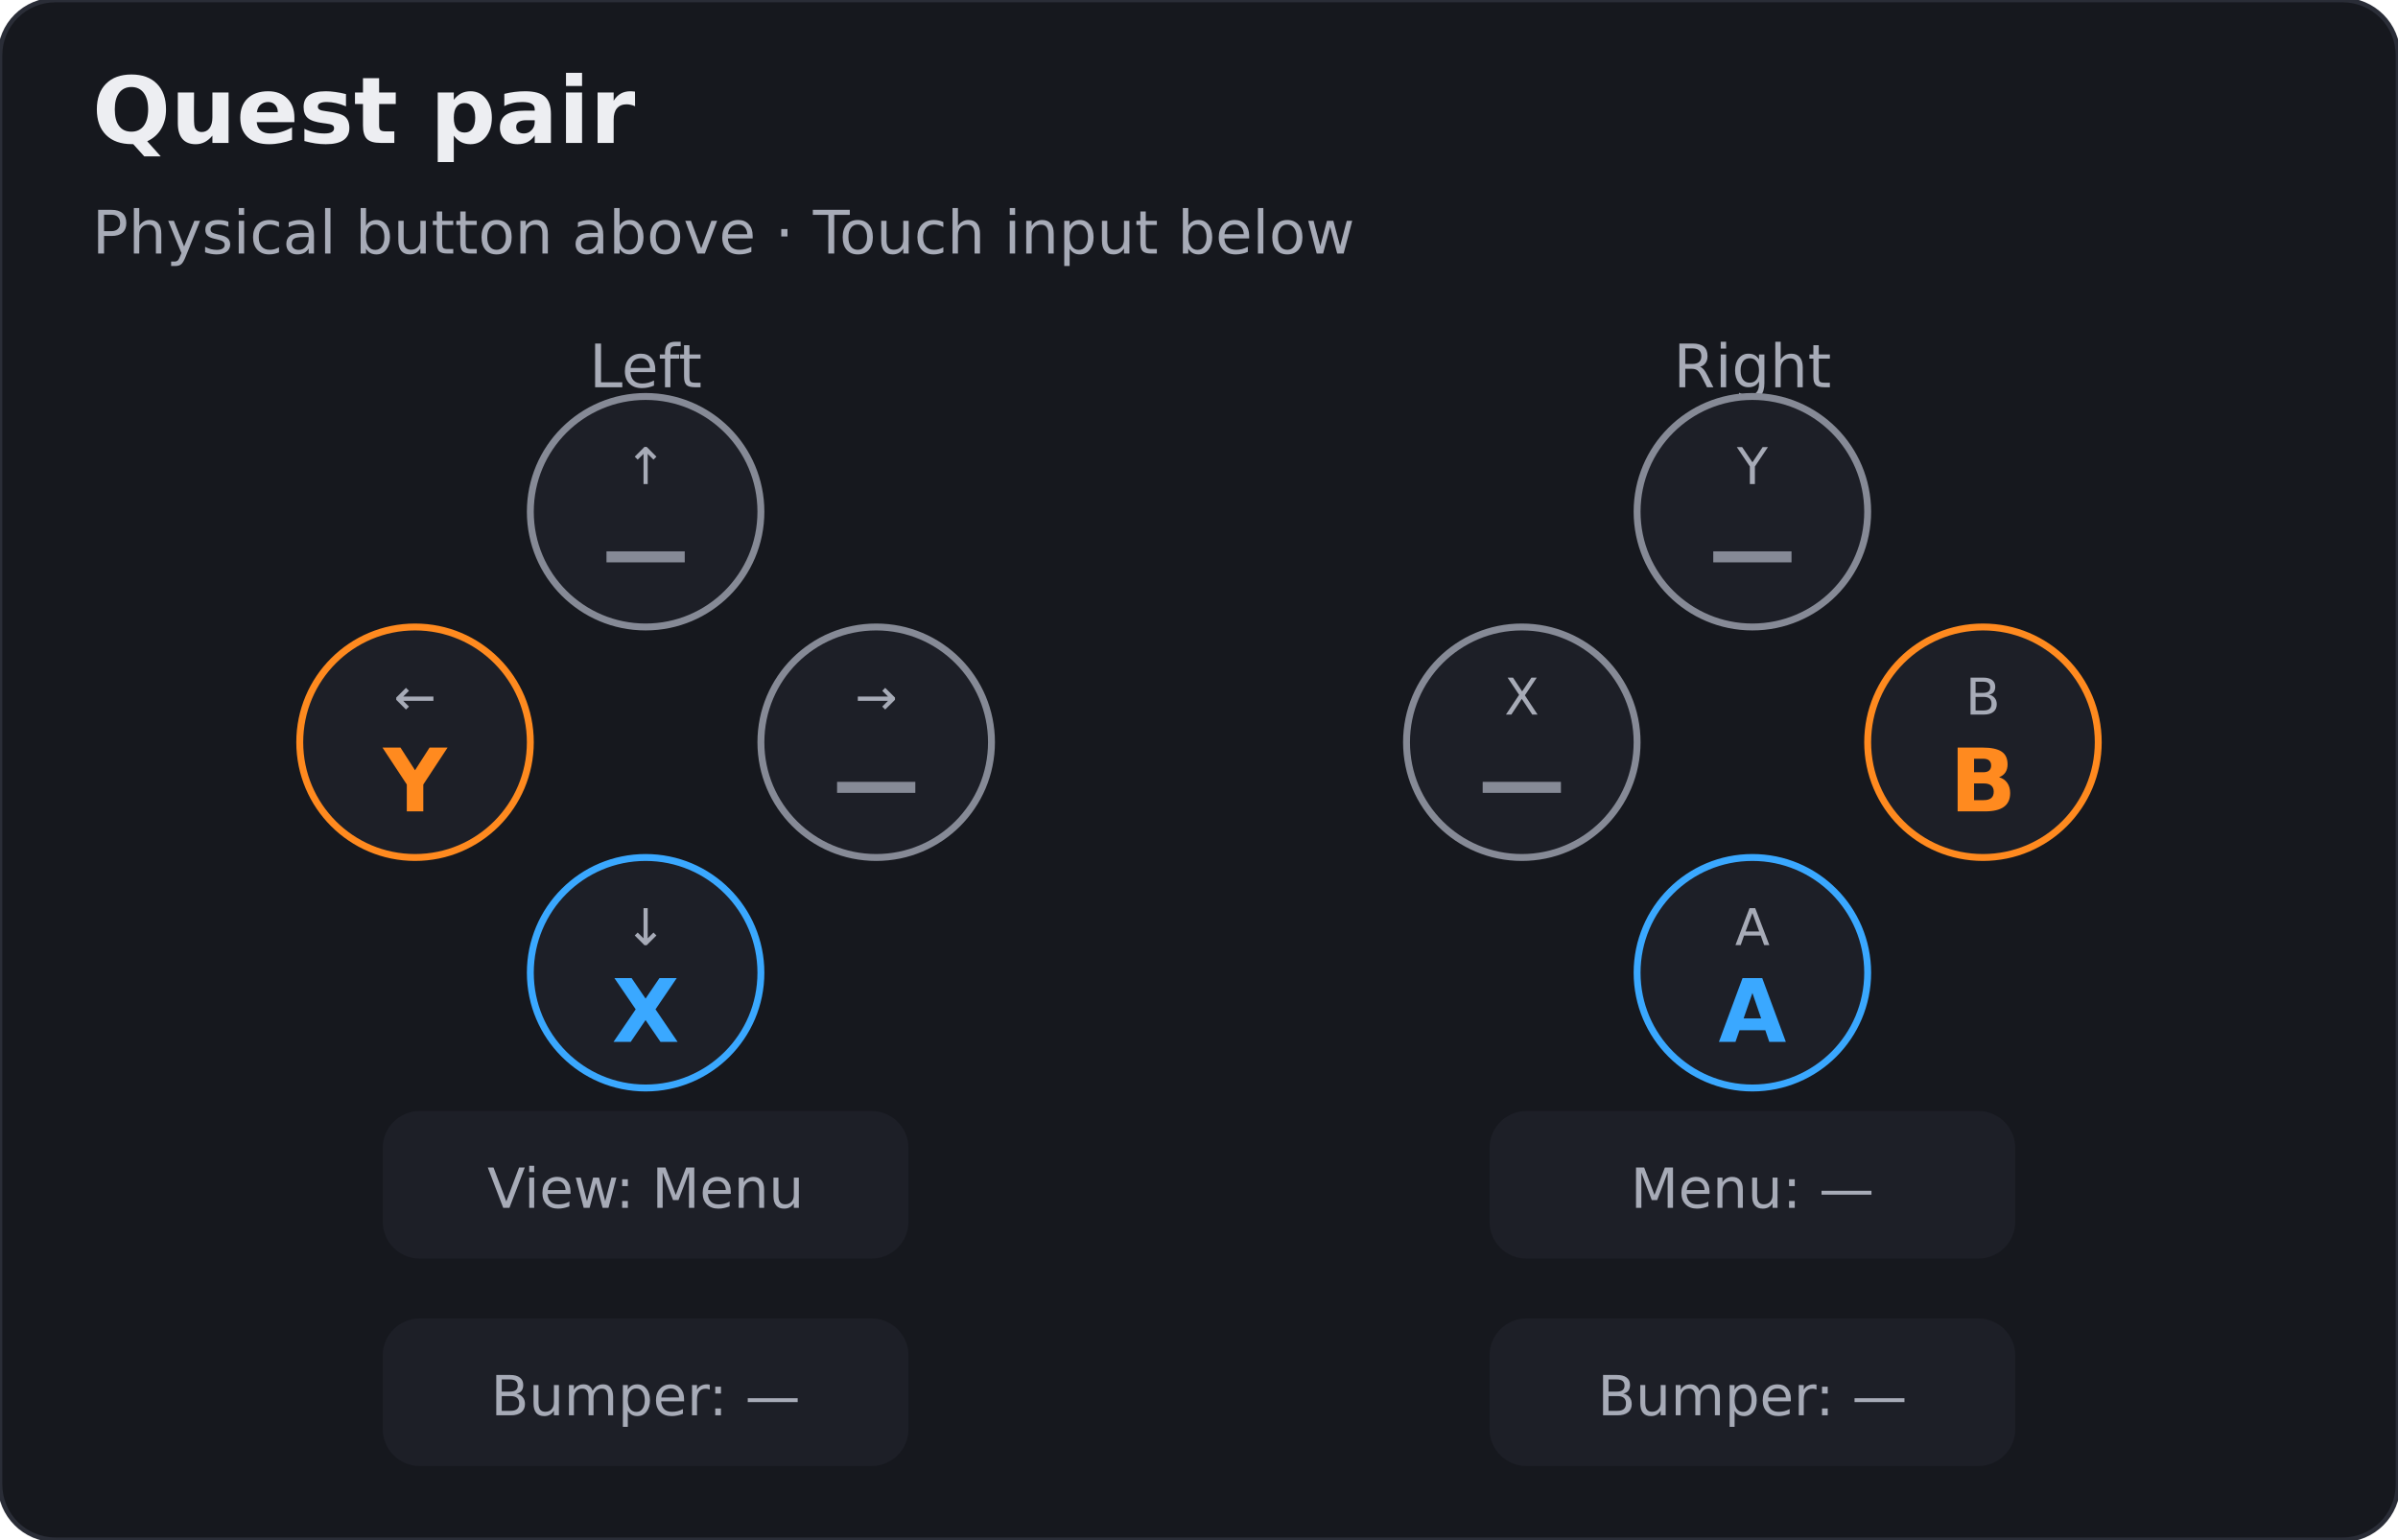
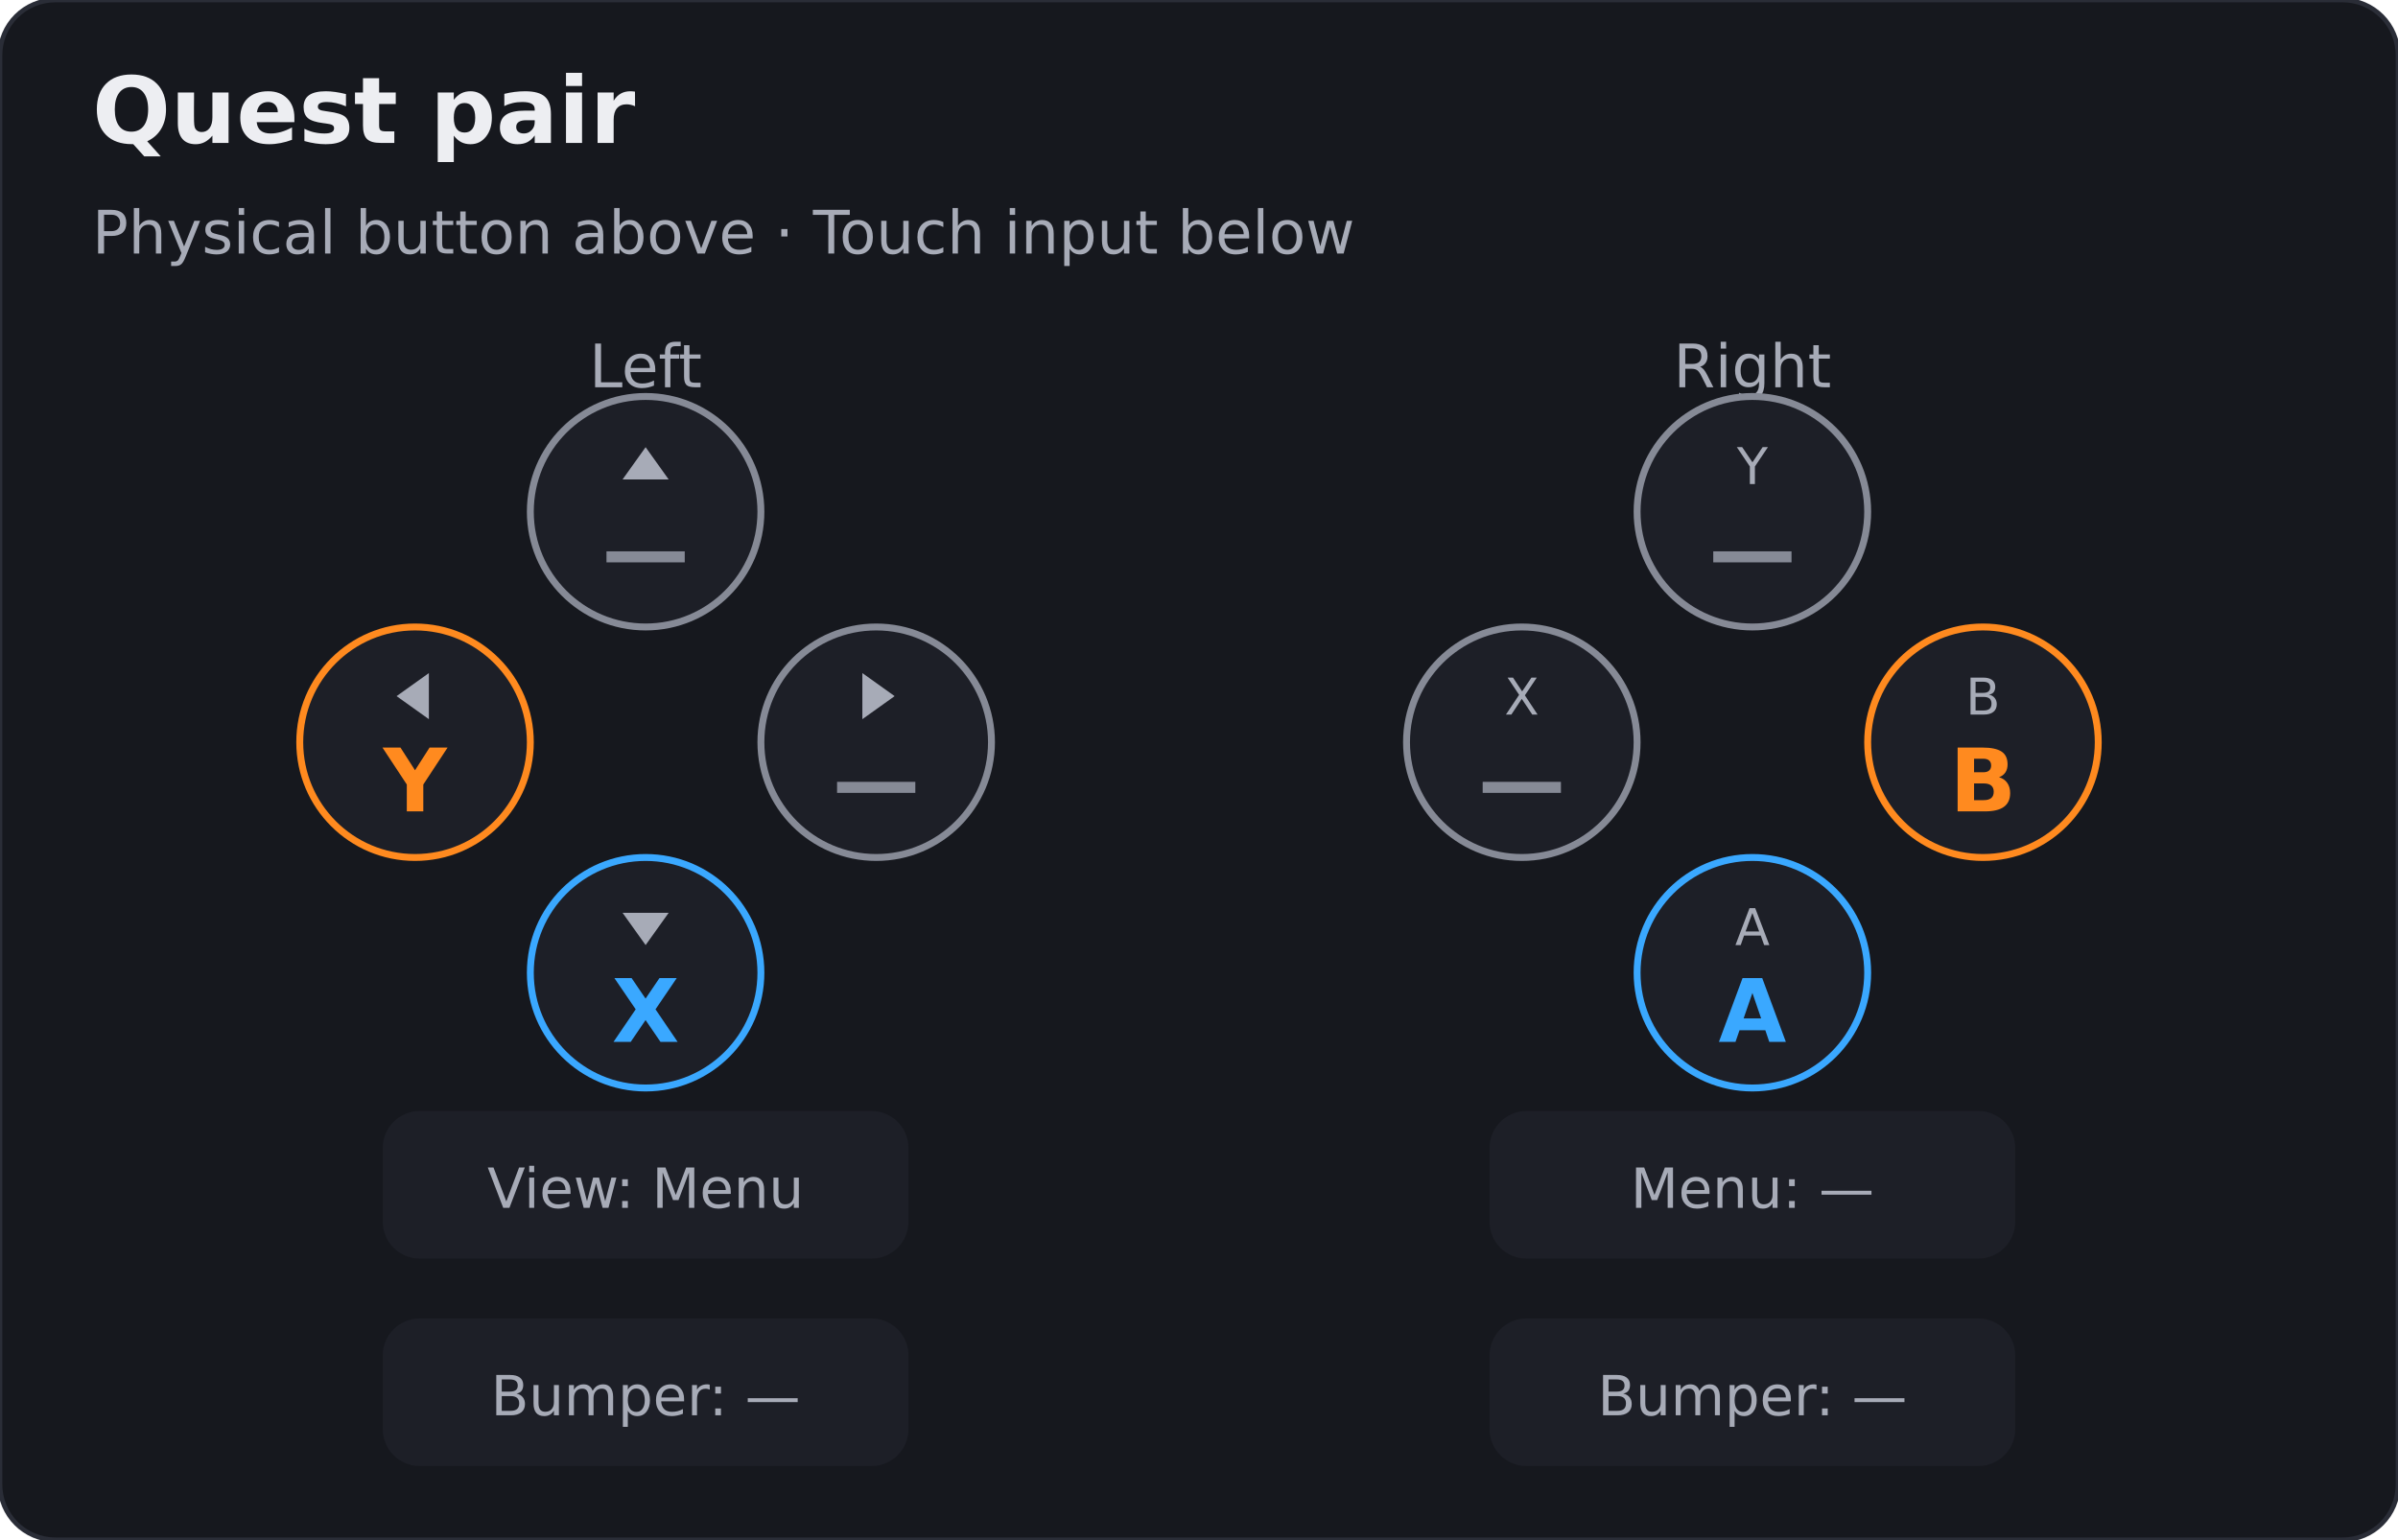
<svg xmlns="http://www.w3.org/2000/svg" width="520" height="334" viewBox="0 0 520 334" role="img" aria-labelledby="title desc">
  <rect width="520" height="334" rx="16" fill="#0D0E12" />
  <g font-family="DejaVu Sans,Arial,sans-serif">
    <g transform="translate(0 0)">
      <rect x="0" y="0" width="520" height="334" rx="12" fill="#16181E" stroke="#2A2D37" />
      <text x="20" y="31" fill="#EDEEF2" font-size="20" font-weight="600" text-anchor="start">Quest pair</text>
      <text x="20" y="55" fill="#A7ABB7" font-size="13" font-weight="400" text-anchor="start">Physical button above · Touch input below</text>
      <text x="140" y="84" fill="#A7ABB7" font-size="13" font-weight="400" text-anchor="middle">Left</text>
      <circle cx="140" cy="111" r="25" fill="#1D1F27" stroke="#868A96" stroke-width="1.5" />
-       <text x="140" y="105" fill="#A7ABB7" font-size="11" font-weight="400" text-anchor="middle">↑</text>
+       <polygon points="140,97 135,104 145,104" fill="#A7ABB7" />
      <text x="140" y="126" fill="#868A96" font-size="19" font-weight="600" text-anchor="middle">—</text>
      <circle cx="90" cy="161" r="25" fill="#1D1F27" stroke="#FF8A1F" stroke-width="1.5" />
-       <text x="90" y="155" fill="#A7ABB7" font-size="11" font-weight="400" text-anchor="middle">←</text>
+       <polygon points="86,151 93,146 93,156" fill="#A7ABB7" />
      <text x="90" y="176" fill="#FF8A1F" font-size="19" font-weight="600" text-anchor="middle">Y</text>
      <circle cx="190" cy="161" r="25" fill="#1D1F27" stroke="#868A96" stroke-width="1.5" />
-       <text x="190" y="155" fill="#A7ABB7" font-size="11" font-weight="400" text-anchor="middle">→</text>
+       <polygon points="194,151 187,146 187,156" fill="#A7ABB7" />
      <text x="190" y="176" fill="#868A96" font-size="19" font-weight="600" text-anchor="middle">—</text>
      <circle cx="140" cy="211" r="25" fill="#1D1F27" stroke="#3AA8FF" stroke-width="1.5" />
-       <text x="140" y="205" fill="#A7ABB7" font-size="11" font-weight="400" text-anchor="middle">↓</text>
+       <polygon points="140,205 135,198 145,198" fill="#A7ABB7" />
      <text x="140" y="226" fill="#3AA8FF" font-size="19" font-weight="600" text-anchor="middle">X</text>
      <rect x="83" y="241" width="114" height="32" rx="8" fill="#1D1F27" />
      <text x="140" y="262" fill="#A7ABB7" font-size="12" font-weight="400" text-anchor="middle">View: Menu</text>
      <rect x="83" y="286" width="114" height="32" rx="8" fill="#1D1F27" />
      <text x="140" y="307" fill="#A7ABB7" font-size="12" font-weight="400" text-anchor="middle">Bumper: —</text>
      <text x="380" y="84" fill="#A7ABB7" font-size="13" font-weight="400" text-anchor="middle">Right</text>
      <circle cx="380" cy="111" r="25" fill="#1D1F27" stroke="#868A96" stroke-width="1.5" />
      <text x="380" y="105" fill="#A7ABB7" font-size="11" font-weight="400" text-anchor="middle">Y</text>
      <text x="380" y="126" fill="#868A96" font-size="19" font-weight="600" text-anchor="middle">—</text>
      <circle cx="330" cy="161" r="25" fill="#1D1F27" stroke="#868A96" stroke-width="1.5" />
      <text x="330" y="155" fill="#A7ABB7" font-size="11" font-weight="400" text-anchor="middle">X</text>
      <text x="330" y="176" fill="#868A96" font-size="19" font-weight="600" text-anchor="middle">—</text>
      <circle cx="430" cy="161" r="25" fill="#1D1F27" stroke="#FF8A1F" stroke-width="1.5" />
      <text x="430" y="155" fill="#A7ABB7" font-size="11" font-weight="400" text-anchor="middle">B</text>
      <text x="430" y="176" fill="#FF8A1F" font-size="19" font-weight="600" text-anchor="middle">B</text>
      <circle cx="380" cy="211" r="25" fill="#1D1F27" stroke="#3AA8FF" stroke-width="1.5" />
      <text x="380" y="205" fill="#A7ABB7" font-size="11" font-weight="400" text-anchor="middle">A</text>
      <text x="380" y="226" fill="#3AA8FF" font-size="19" font-weight="600" text-anchor="middle">A</text>
      <rect x="323" y="241" width="114" height="32" rx="8" fill="#1D1F27" />
      <text x="380" y="262" fill="#A7ABB7" font-size="12" font-weight="400" text-anchor="middle">Menu: —</text>
      <rect x="323" y="286" width="114" height="32" rx="8" fill="#1D1F27" />
      <text x="380" y="307" fill="#A7ABB7" font-size="12" font-weight="400" text-anchor="middle">Bumper: —</text>
    </g>
  </g>
</svg>
